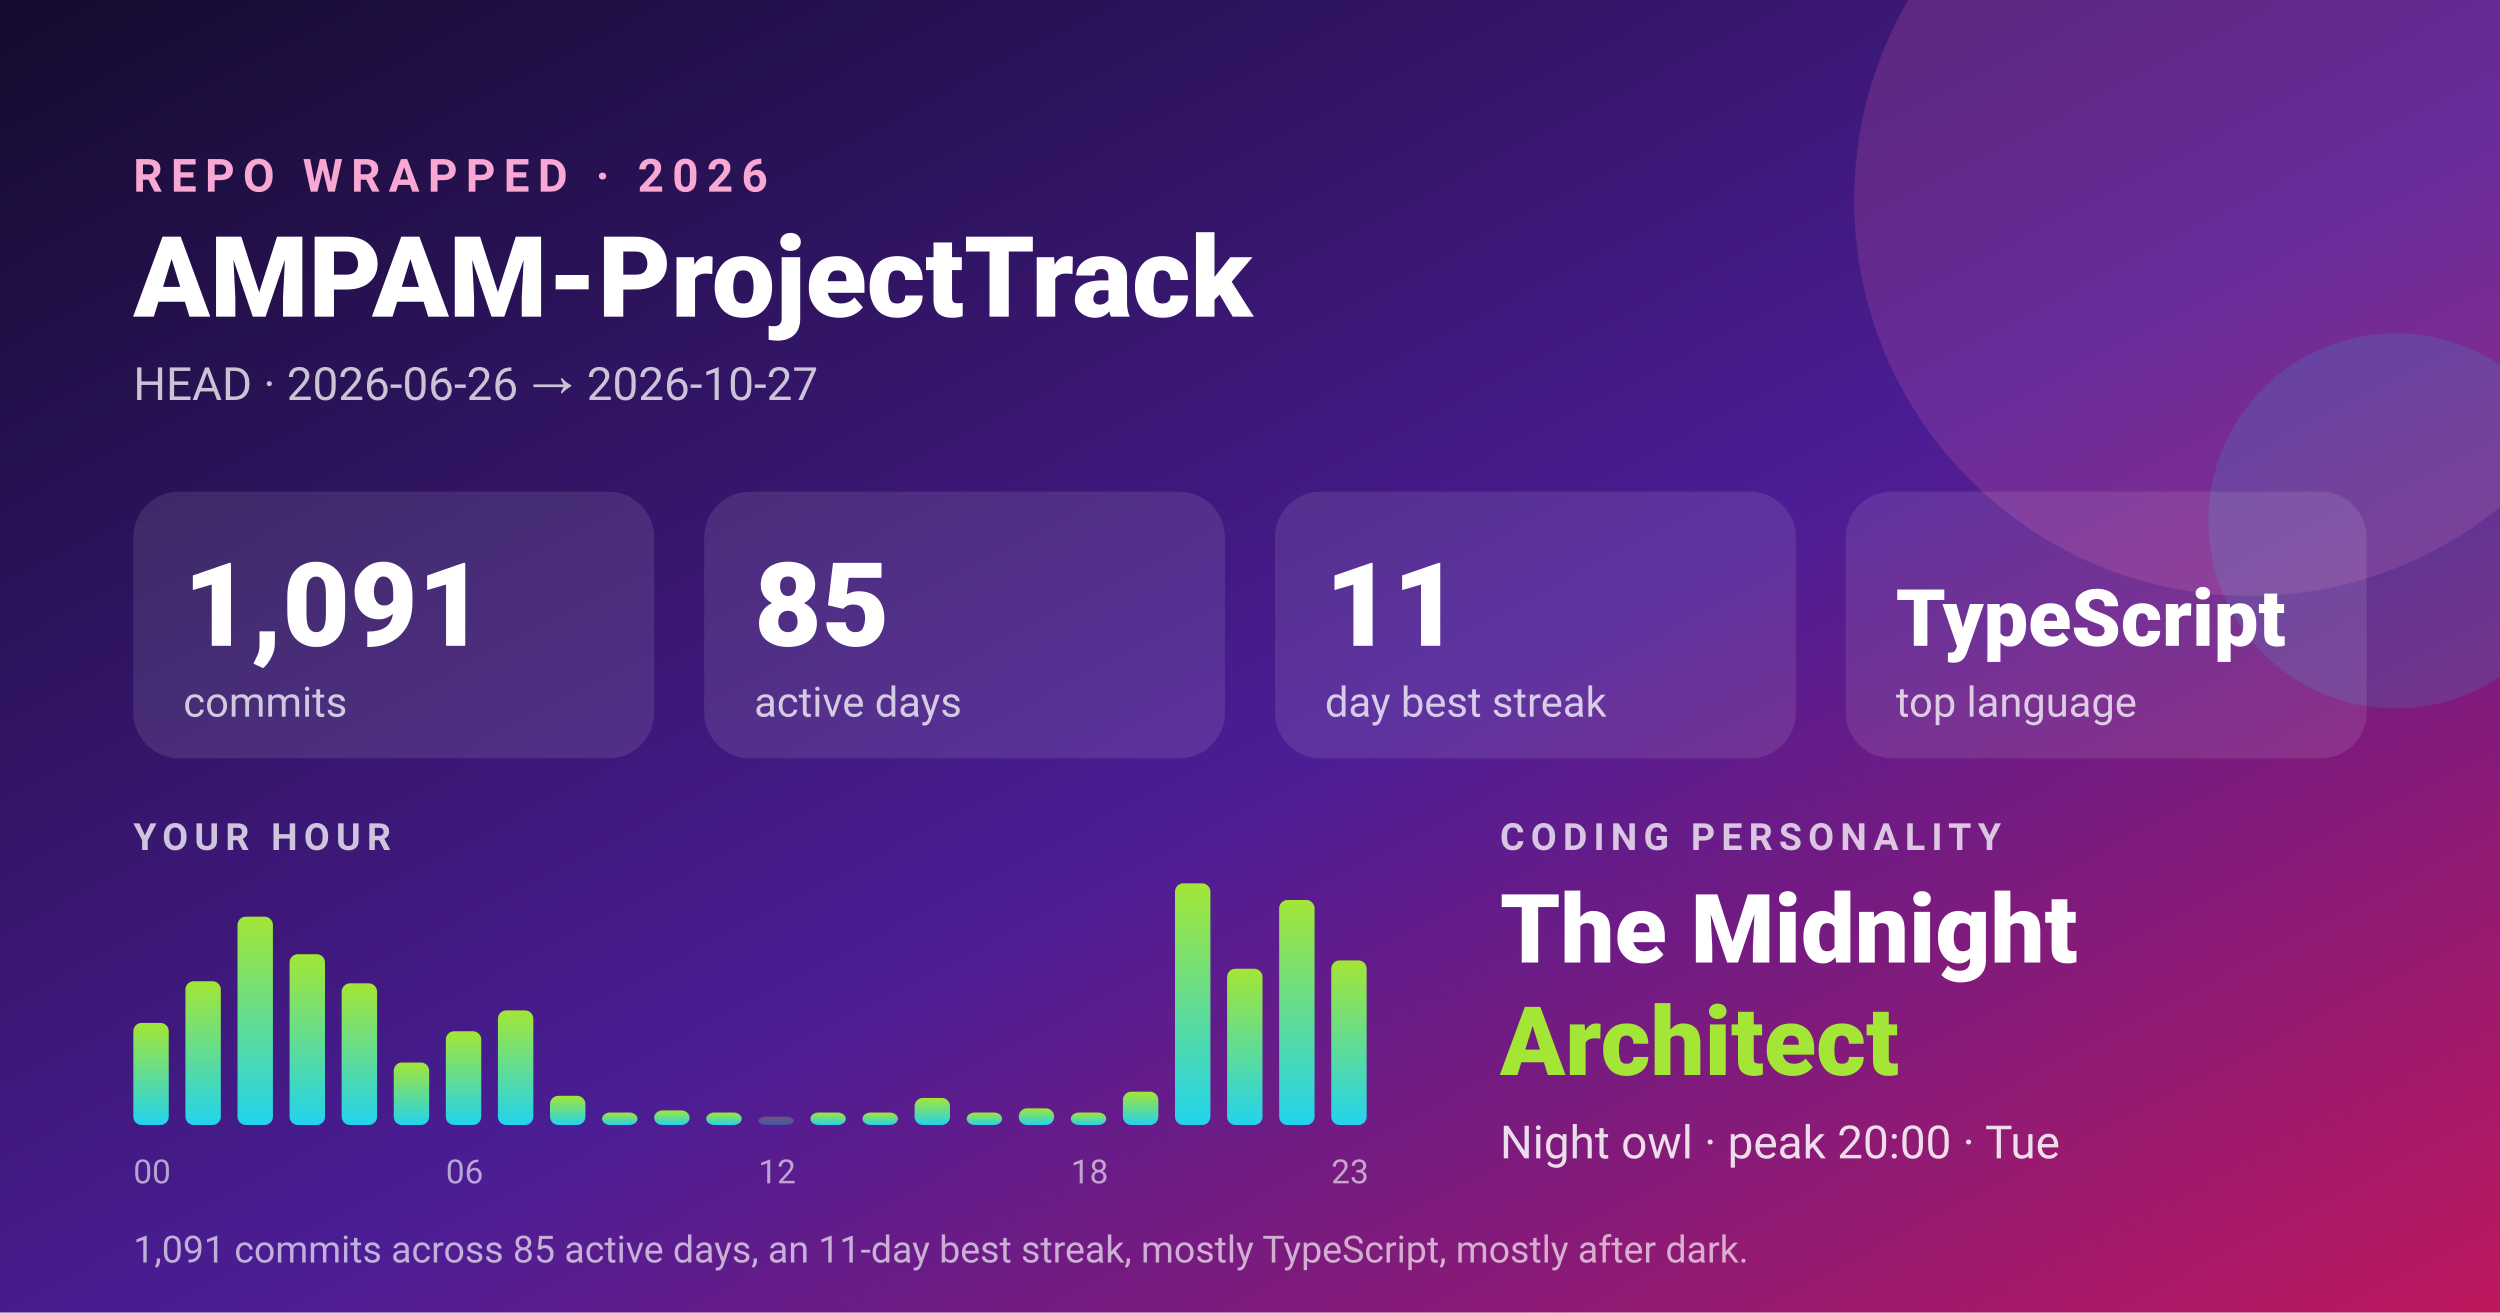
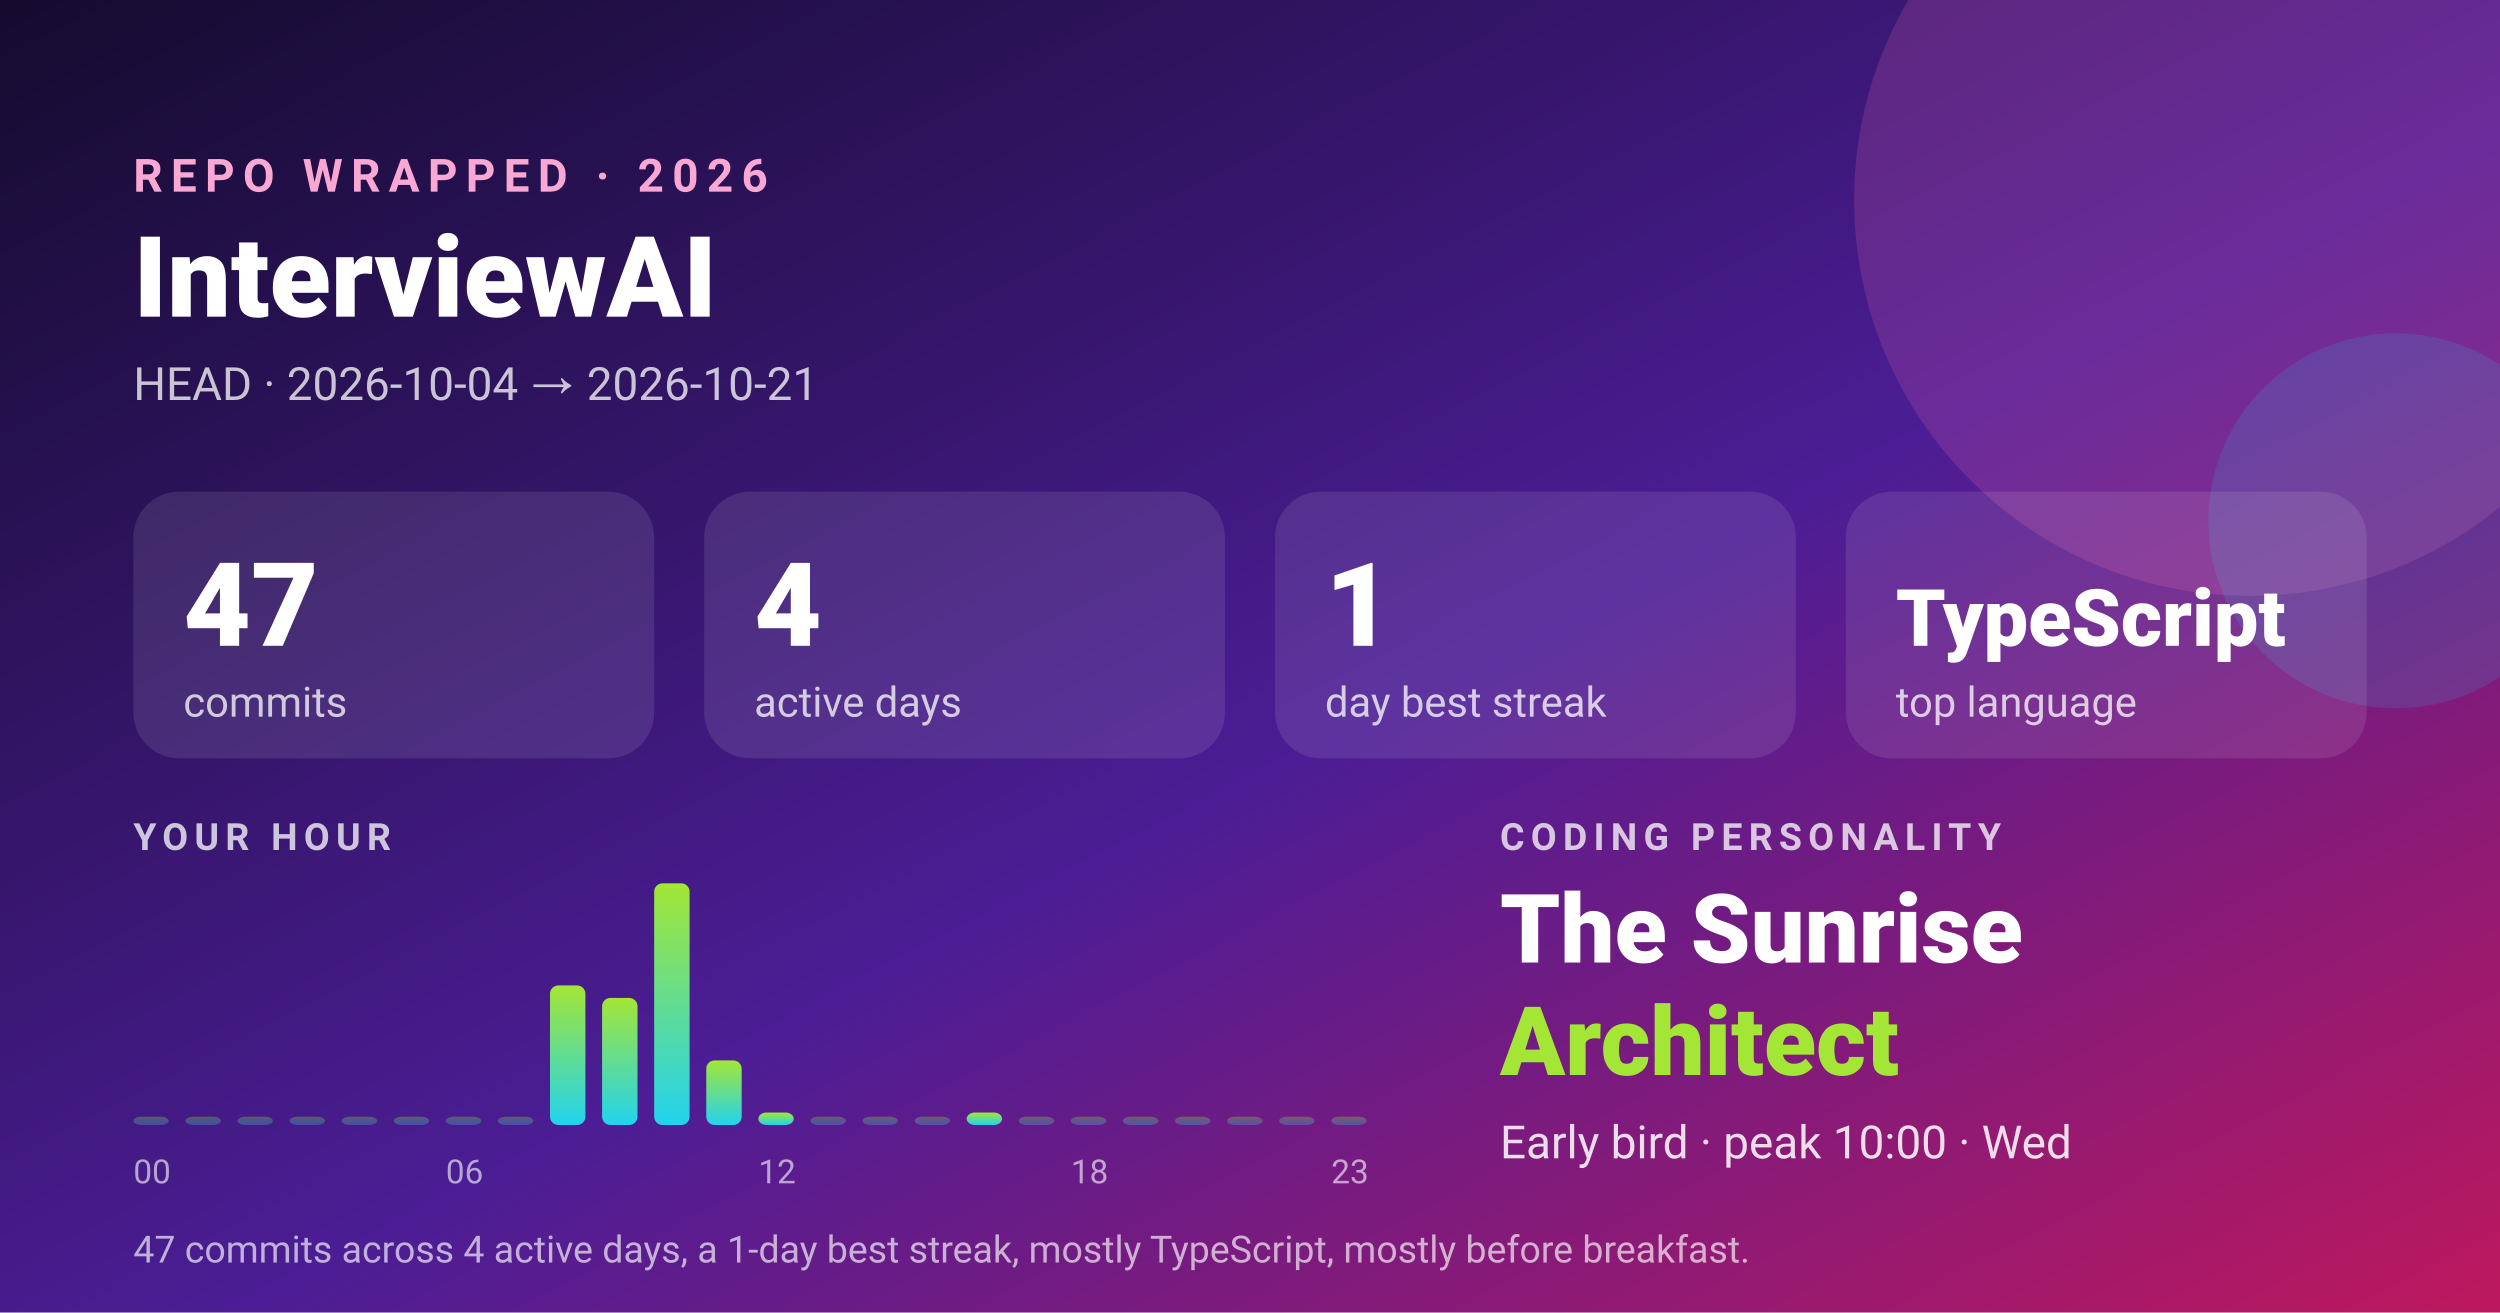
- <svg xmlns="http://www.w3.org/2000/svg" width="1200" height="630" viewBox="0 0 1200 630" role="img" aria-label="AMPAM-ProjectTrack wrapped 2026: 1,091 commits across 85 active days, an 11-day best streak, mostly TypeScript, mostly after dark.">
+ <svg xmlns="http://www.w3.org/2000/svg" width="1200" height="630" viewBox="0 0 1200 630" role="img" aria-label="InterviewAI wrapped 2026: 47 commits across 4 active days, a 1-day best streak, mostly TypeScript, mostly before breakfast.">
  <defs>
    <linearGradient id="bg" x1="0" y1="0" x2="1" y2="1">
      <stop offset="0" stop-color="#140b2e" />
      <stop offset="0.55" stop-color="#4c1d95" />
      <stop offset="1" stop-color="#be185d" />
    </linearGradient>
    <linearGradient id="bar" x1="0" y1="1" x2="0" y2="0">
      <stop offset="0" stop-color="#22d3ee" />
      <stop offset="1" stop-color="#a3e635" />
    </linearGradient>
  </defs>
  <rect width="1200" height="630" fill="url(#bg)" />
  <circle cx="1080" cy="96" r="190" fill="#f472b6" fill-opacity="0.18" />
  <circle cx="1150" cy="250" r="90" fill="#22d3ee" fill-opacity="0.14" />
  <g font-family="system-ui, -apple-system, 'Segoe UI', Roboto, Helvetica, Arial, sans-serif" fill="#ffffff">
    <text x="64" y="92" font-size="22" font-weight="700" letter-spacing="4" fill="#f9a8d4">REPO WRAPPED · 2026</text>
-     <text x="64" y="152" font-size="54" font-weight="800">AMPAM-ProjectTrack</text>
-     <text x="64" y="192" font-size="22" fill-opacity="0.75">HEAD · 2026-06-26 → 2026-10-27</text>
+     <text x="64" y="152" font-size="54" font-weight="800">InterviewAI</text>
+     <text x="64" y="192" font-size="22" fill-opacity="0.75">HEAD · 2026-10-04 → 2026-10-21</text>
    <rect x="64" y="236" width="250" height="128" rx="22" fill="#ffffff" fill-opacity="0.1" />
-     <text x="88" y="310" font-size="56" font-weight="800">1,091</text>
+     <text x="88" y="310" font-size="56" font-weight="800">47</text>
    <text x="88" y="344" font-size="20" fill-opacity="0.75">commits</text>
    <rect x="338" y="236" width="250" height="128" rx="22" fill="#ffffff" fill-opacity="0.1" />
-     <text x="362" y="310" font-size="56" font-weight="800">85</text>
+     <text x="362" y="310" font-size="56" font-weight="800">4</text>
    <text x="362" y="344" font-size="20" fill-opacity="0.75">active days</text>
    <rect x="612" y="236" width="250" height="128" rx="22" fill="#ffffff" fill-opacity="0.1" />
-     <text x="636" y="310" font-size="56" font-weight="800">11</text>
+     <text x="636" y="310" font-size="56" font-weight="800">1</text>
    <text x="636" y="344" font-size="20" fill-opacity="0.75">day best streak</text>
    <rect x="886" y="236" width="250" height="128" rx="22" fill="#ffffff" fill-opacity="0.1" />
    <text x="910" y="310" font-size="38" font-weight="800">TypeScript</text>
    <text x="910" y="344" font-size="20" fill-opacity="0.75">top language</text>
    <text x="64" y="408" font-size="18" font-weight="700" letter-spacing="3" fill-opacity="0.75">YOUR HOUR</text>
-     <rect x="64" y="491" width="17" height="49" rx="4" fill="url(#bar)" fill-opacity="1" />
-     <rect x="89" y="471" width="17" height="69" rx="4" fill="url(#bar)" fill-opacity="1" />
-     <rect x="114" y="440" width="17" height="100" rx="4" fill="url(#bar)" fill-opacity="1" />
-     <rect x="139" y="458" width="17" height="82" rx="4" fill="url(#bar)" fill-opacity="1" />
-     <rect x="164" y="472" width="17" height="68" rx="4" fill="url(#bar)" fill-opacity="1" />
-     <rect x="189" y="510" width="17" height="30" rx="4" fill="url(#bar)" fill-opacity="1" />
-     <rect x="214" y="495" width="17" height="45" rx="4" fill="url(#bar)" fill-opacity="1" />
-     <rect x="239" y="485" width="17" height="55" rx="4" fill="url(#bar)" fill-opacity="1" />
-     <rect x="264" y="526" width="17" height="14" rx="4" fill="url(#bar)" fill-opacity="1" />
-     <rect x="289" y="534" width="17" height="6" rx="4" fill="url(#bar)" fill-opacity="1" />
-     <rect x="314" y="533" width="17" height="7" rx="4" fill="url(#bar)" fill-opacity="1" />
-     <rect x="339" y="534" width="17" height="6" rx="4" fill="url(#bar)" fill-opacity="1" />
-     <rect x="364" y="536" width="17" height="4" rx="4" fill="url(#bar)" fill-opacity="0.3" />
-     <rect x="389" y="534" width="17" height="6" rx="4" fill="url(#bar)" fill-opacity="1" />
-     <rect x="414" y="534" width="17" height="6" rx="4" fill="url(#bar)" fill-opacity="1" />
-     <rect x="439" y="527" width="17" height="13" rx="4" fill="url(#bar)" fill-opacity="1" />
+     <rect x="64" y="536" width="17" height="4" rx="4" fill="url(#bar)" fill-opacity="0.3" />
+     <rect x="89" y="536" width="17" height="4" rx="4" fill="url(#bar)" fill-opacity="0.3" />
+     <rect x="114" y="536" width="17" height="4" rx="4" fill="url(#bar)" fill-opacity="0.3" />
+     <rect x="139" y="536" width="17" height="4" rx="4" fill="url(#bar)" fill-opacity="0.3" />
+     <rect x="164" y="536" width="17" height="4" rx="4" fill="url(#bar)" fill-opacity="0.3" />
+     <rect x="189" y="536" width="17" height="4" rx="4" fill="url(#bar)" fill-opacity="0.3" />
+     <rect x="214" y="536" width="17" height="4" rx="4" fill="url(#bar)" fill-opacity="0.3" />
+     <rect x="239" y="536" width="17" height="4" rx="4" fill="url(#bar)" fill-opacity="0.3" />
+     <rect x="264" y="473" width="17" height="67" rx="4" fill="url(#bar)" fill-opacity="1" />
+     <rect x="289" y="479" width="17" height="61" rx="4" fill="url(#bar)" fill-opacity="1" />
+     <rect x="314" y="424" width="17" height="116" rx="4" fill="url(#bar)" fill-opacity="1" />
+     <rect x="339" y="509" width="17" height="31" rx="4" fill="url(#bar)" fill-opacity="1" />
+     <rect x="364" y="534" width="17" height="6" rx="4" fill="url(#bar)" fill-opacity="1" />
+     <rect x="389" y="536" width="17" height="4" rx="4" fill="url(#bar)" fill-opacity="0.3" />
+     <rect x="414" y="536" width="17" height="4" rx="4" fill="url(#bar)" fill-opacity="0.3" />
+     <rect x="439" y="536" width="17" height="4" rx="4" fill="url(#bar)" fill-opacity="0.3" />
    <rect x="464" y="534" width="17" height="6" rx="4" fill="url(#bar)" fill-opacity="1" />
-     <rect x="489" y="532" width="17" height="8" rx="4" fill="url(#bar)" fill-opacity="1" />
-     <rect x="514" y="534" width="17" height="6" rx="4" fill="url(#bar)" fill-opacity="1" />
-     <rect x="539" y="524" width="17" height="16" rx="4" fill="url(#bar)" fill-opacity="1" />
-     <rect x="564" y="424" width="17" height="116" rx="4" fill="url(#bar)" fill-opacity="1" />
-     <rect x="589" y="465" width="17" height="75" rx="4" fill="url(#bar)" fill-opacity="1" />
-     <rect x="614" y="432" width="17" height="108" rx="4" fill="url(#bar)" fill-opacity="1" />
-     <rect x="639" y="461" width="17" height="79" rx="4" fill="url(#bar)" fill-opacity="1" />
+     <rect x="489" y="536" width="17" height="4" rx="4" fill="url(#bar)" fill-opacity="0.3" />
+     <rect x="514" y="536" width="17" height="4" rx="4" fill="url(#bar)" fill-opacity="0.3" />
+     <rect x="539" y="536" width="17" height="4" rx="4" fill="url(#bar)" fill-opacity="0.3" />
+     <rect x="564" y="536" width="17" height="4" rx="4" fill="url(#bar)" fill-opacity="0.3" />
+     <rect x="589" y="536" width="17" height="4" rx="4" fill="url(#bar)" fill-opacity="0.3" />
+     <rect x="614" y="536" width="17" height="4" rx="4" fill="url(#bar)" fill-opacity="0.3" />
+     <rect x="639" y="536" width="17" height="4" rx="4" fill="url(#bar)" fill-opacity="0.3" />
    <text x="64" y="568" font-size="16" fill-opacity="0.6">00</text>
    <text x="214" y="568" font-size="16" fill-opacity="0.6">06</text>
    <text x="364" y="568" font-size="16" fill-opacity="0.6">12</text>
    <text x="514" y="568" font-size="16" fill-opacity="0.6">18</text>
    <text x="639" y="568" font-size="16" fill-opacity="0.6">23</text>
    <text x="720" y="408" font-size="18" font-weight="700" letter-spacing="3" fill-opacity="0.75">CODING PERSONALITY</text>
-     <text x="720" y="462" font-size="46" font-weight="800">The Midnight</text>
+     <text x="720" y="462" font-size="46" font-weight="800">The Sunrise</text>
    <text x="720" y="516" font-size="46" font-weight="800" fill="#a3e635">Architect</text>
-     <text x="720" y="556" font-size="22" fill-opacity="0.85">Night owl · peak 20:00 · Tue</text>
-     <text x="64" y="606" font-size="18" fill-opacity="0.65">1,091 commits across 85 active days, an 11-day best streak, mostly TypeScript, mostly after dark.</text>
+     <text x="720" y="556" font-size="22" fill-opacity="0.85">Early bird · peak 10:00 · Wed</text>
+     <text x="64" y="606" font-size="18" fill-opacity="0.65">47 commits across 4 active days, a 1-day best streak, mostly TypeScript, mostly before breakfast.</text>
  </g>
</svg>
